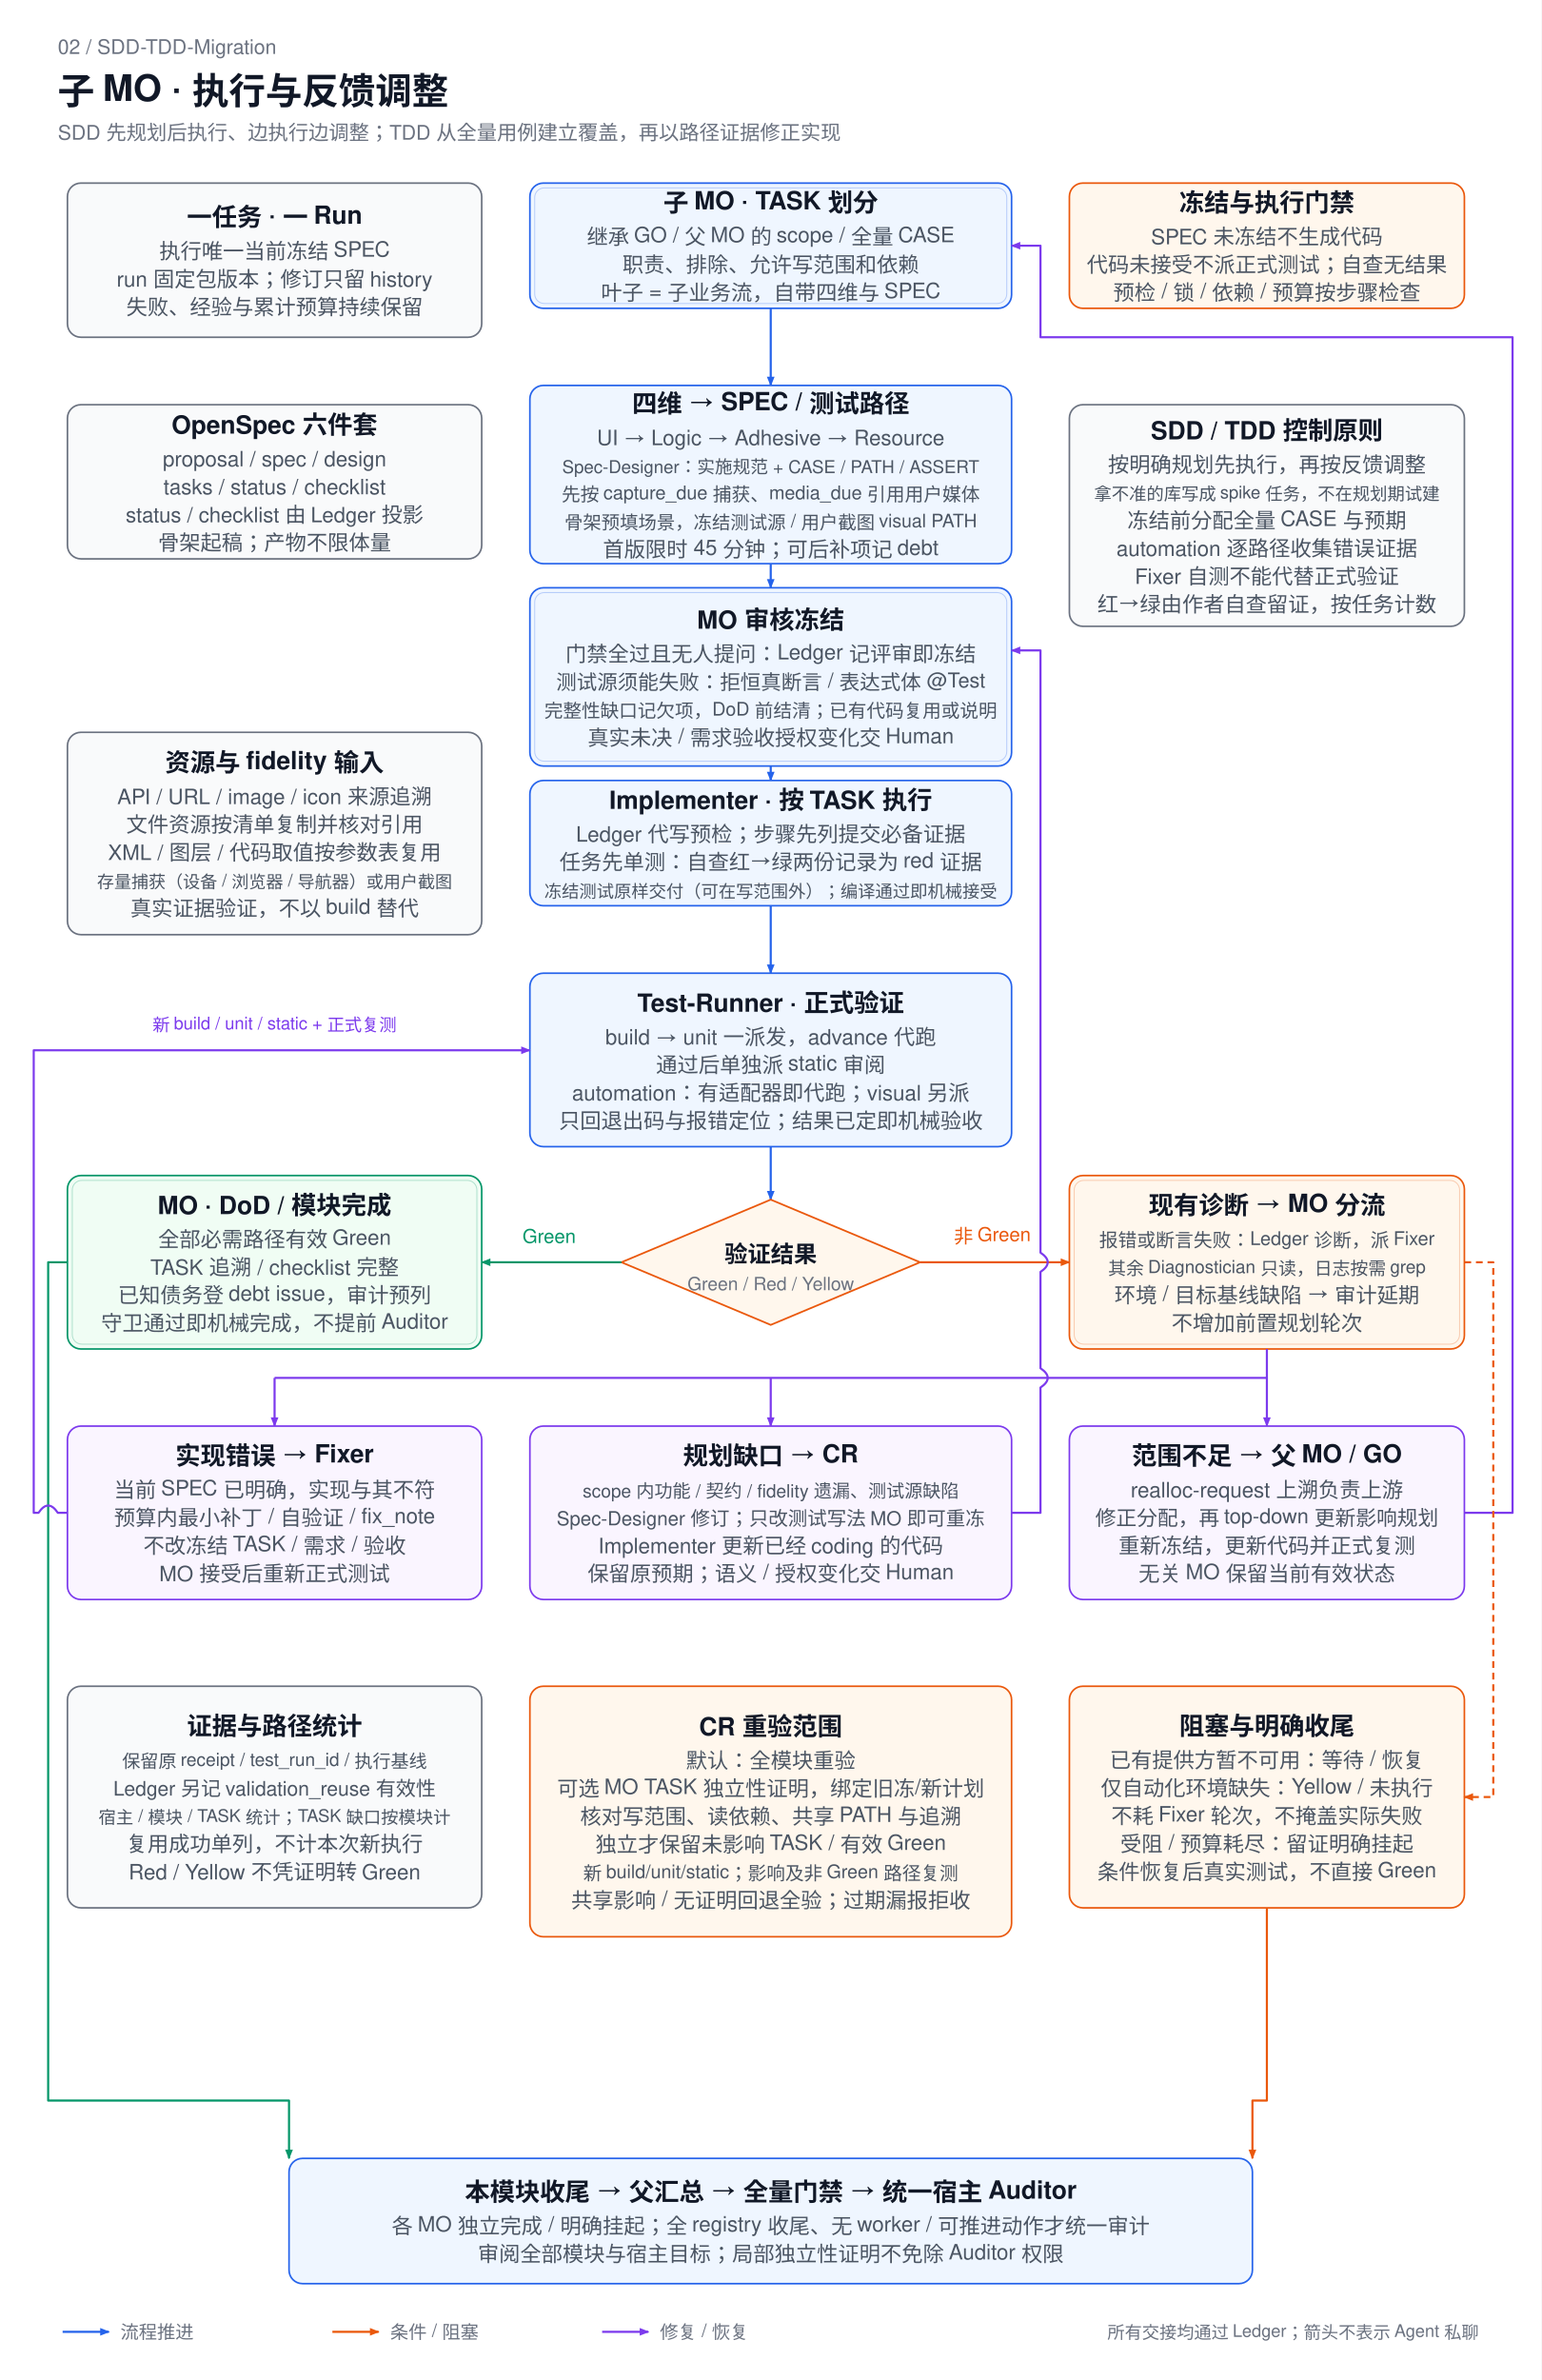
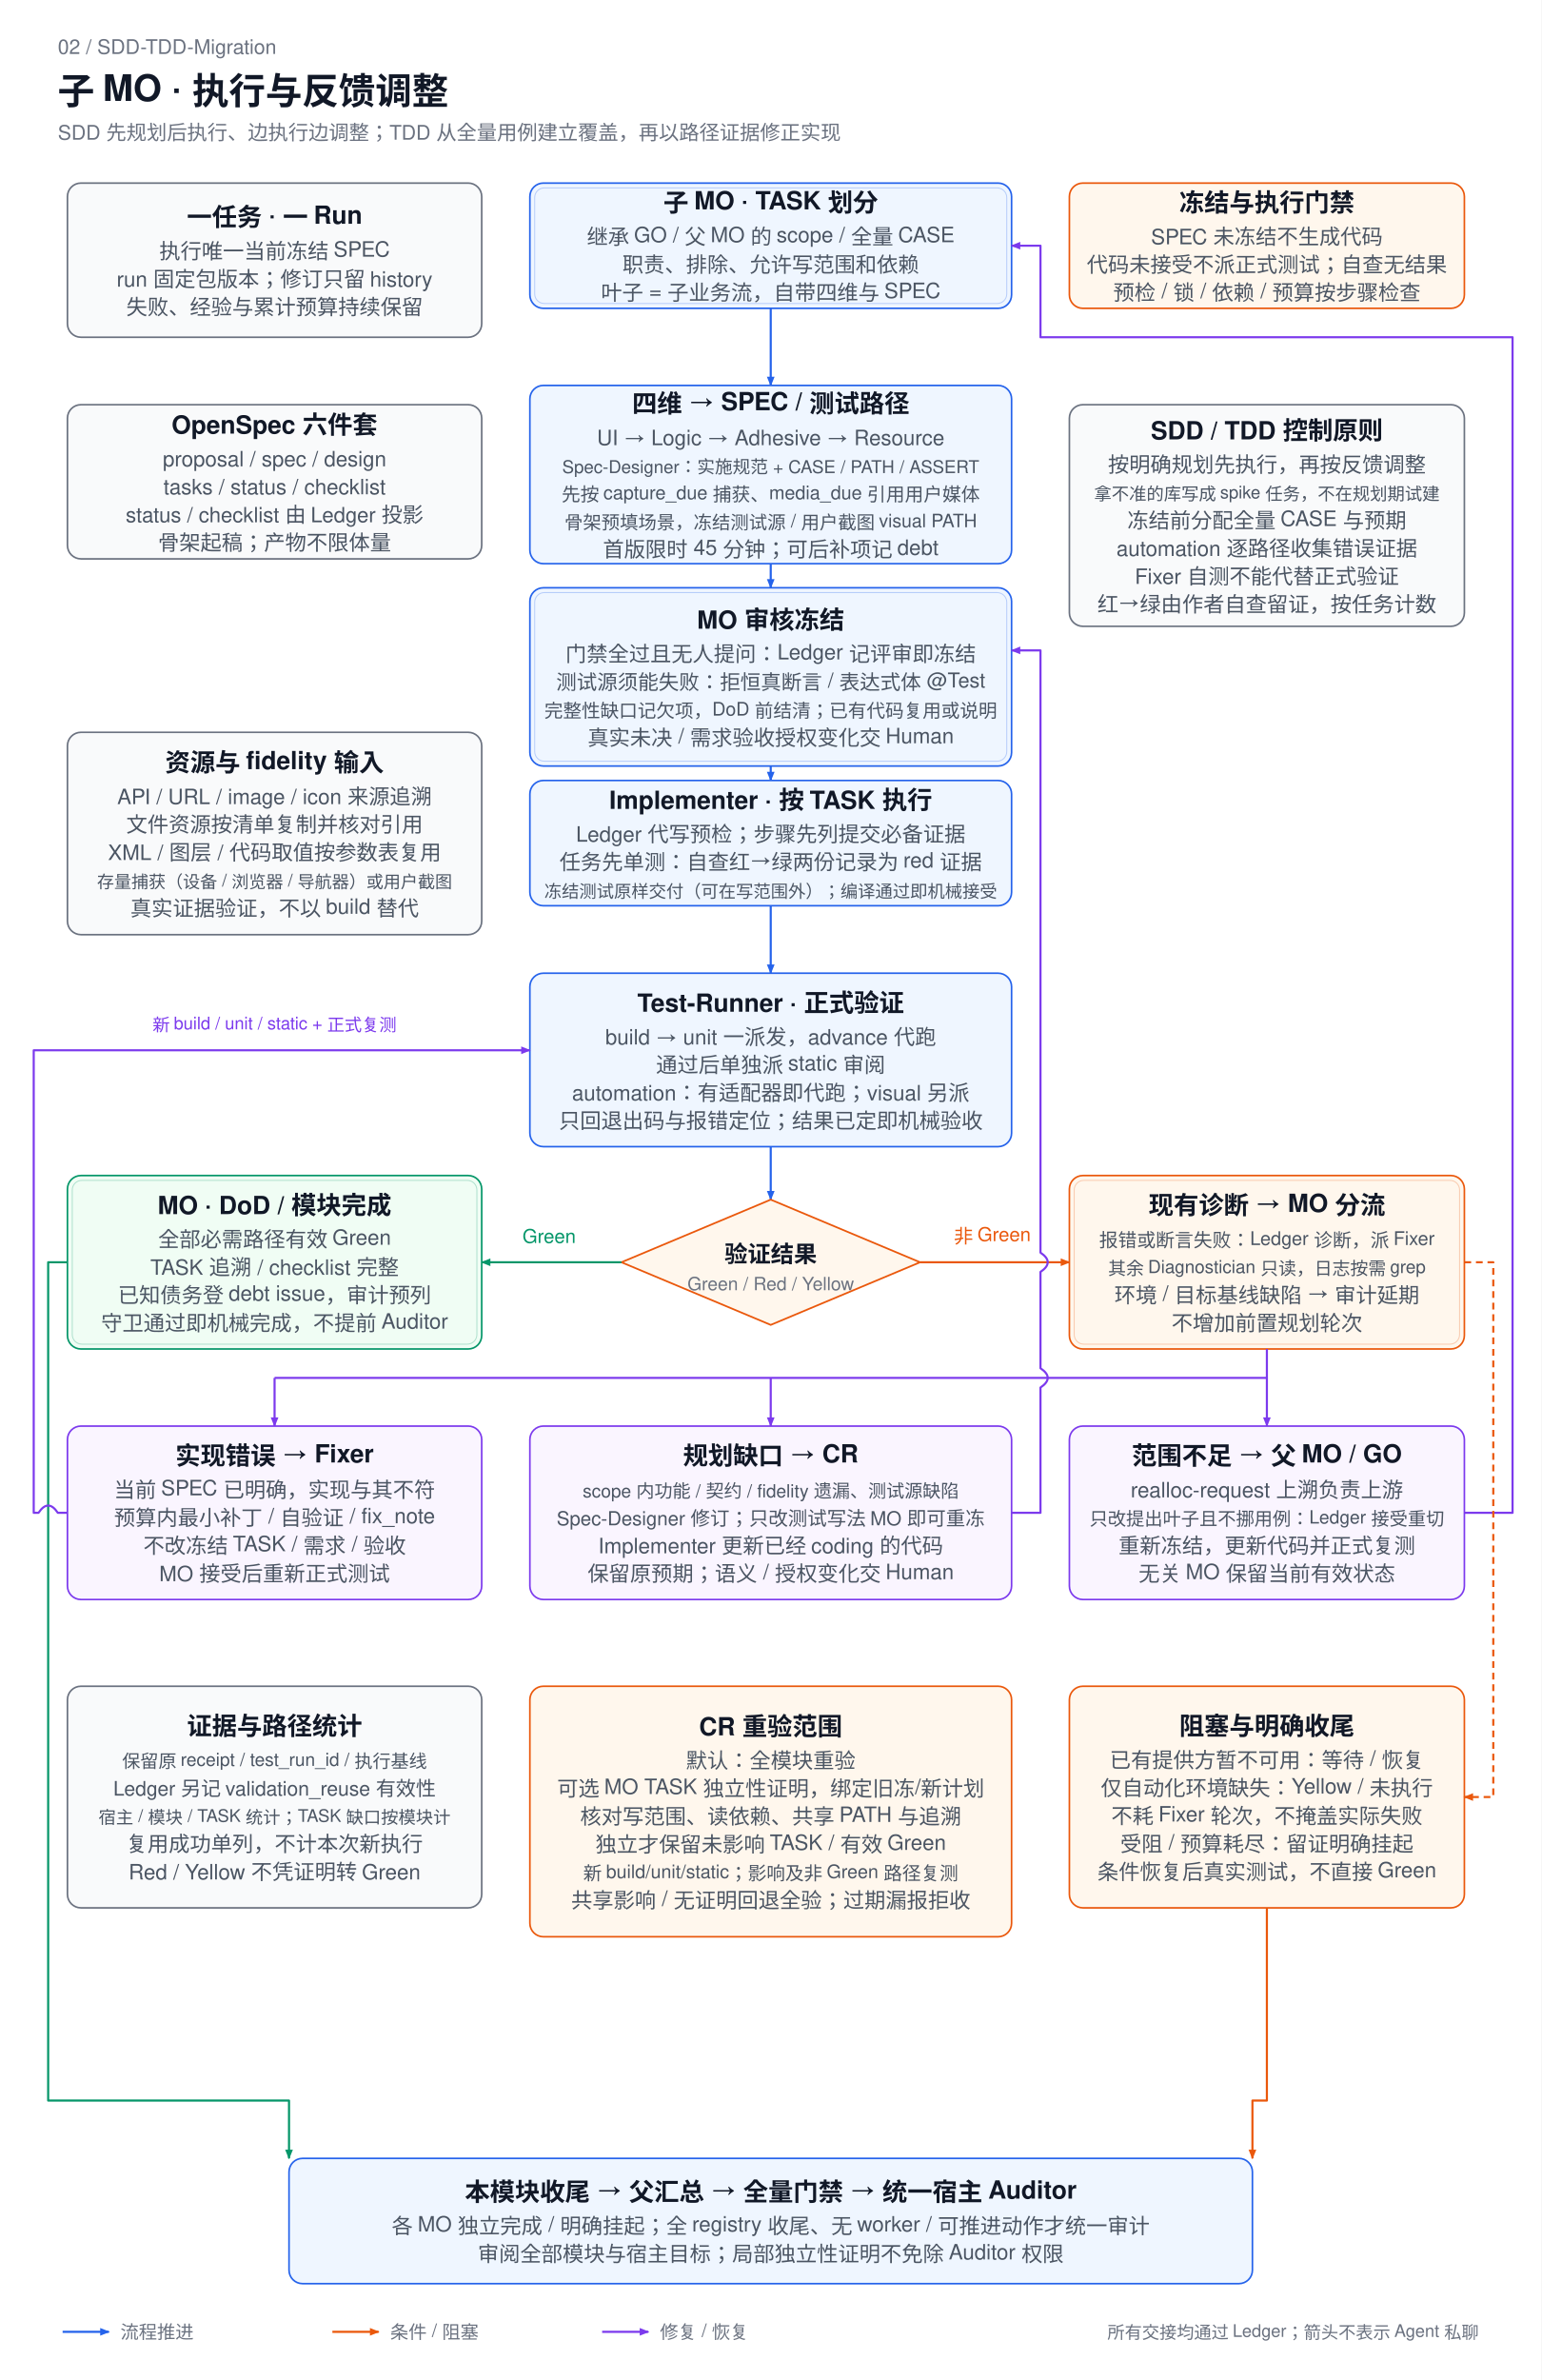
<svg xmlns="http://www.w3.org/2000/svg" width="1600" height="2470" viewBox="0 0 1600 2470" role="img" aria-labelledby="title desc">
  <style>text {font-family: "Helvetica Neue", Helvetica, Arial, "PingFang SC", "Microsoft YaHei", sans-serif;}</style>
  <defs>
    <marker id="arrow-blue" markerWidth="10" markerHeight="8" refX="9" refY="4" orient="auto" markerUnits="userSpaceOnUse">
      <path d="M0,0 L10,4 L0,8 Z" fill="#2563eb" />
    </marker>
    <marker id="arrow-orange" markerWidth="10" markerHeight="8" refX="9" refY="4" orient="auto" markerUnits="userSpaceOnUse">
      <path d="M0,0 L10,4 L0,8 Z" fill="#ea580c" />
    </marker>
    <marker id="arrow-green" markerWidth="10" markerHeight="8" refX="9" refY="4" orient="auto" markerUnits="userSpaceOnUse">
      <path d="M0,0 L10,4 L0,8 Z" fill="#059669" />
    </marker>
    <marker id="arrow-purple" markerWidth="10" markerHeight="8" refX="9" refY="4" orient="auto" markerUnits="userSpaceOnUse">
      <path d="M0,0 L10,4 L0,8 Z" fill="#7c3aed" />
    </marker>
    <marker id="arrow-gray" markerWidth="10" markerHeight="8" refX="9" refY="4" orient="auto" markerUnits="userSpaceOnUse">
      <path d="M0,0 L10,4 L0,8 Z" fill="#6b7280" />
    </marker>
  </defs>
  <rect width="1600" height="2470" fill="white" />
  <text x="60" y="56" font-size="21.00" fill="#6b7280" text-anchor="start" font-weight="400">02  /  SDD-TDD-Migration</text>
  <text x="60" y="108" font-size="38.00" fill="#111827" text-anchor="start" font-weight="700">子 MO · 执行与反馈调整</text>
  <text x="60" y="145" font-size="21.00" fill="#6b7280" text-anchor="start" font-weight="400">SDD 先规划后执行、边执行边调整；TDD 从全量用例建立覆盖，再以路径证据修正实现</text>
  <rect x="550" y="190" width="500" height="130" rx="14" fill="#eff6ff" stroke="#2563eb" stroke-width="1.7" />
  <rect x="555" y="195" width="490" height="120" rx="10" fill="none" stroke="#2563eb" stroke-opacity="0.28" />
  <text x="800.0" y="219.5" font-size="26.00" fill="#111827" text-anchor="middle" font-weight="650">子 MO · TASK 划分</text>
  <text x="800.0" y="253.5" font-size="22.00" fill="#4b5563" text-anchor="middle" font-weight="400">继承 GO / 父 MO 的 scope / 全量 CASE</text>
  <text x="800.0" y="282.5" font-size="22.00" fill="#4b5563" text-anchor="middle" font-weight="400">职责、排除、允许写范围和依赖</text>
  <text x="800.0" y="311.5" font-size="22.00" fill="#4b5563" text-anchor="middle" font-weight="400">叶子 = 子业务流，自带四维与 SPEC</text>
  <path d="M800,320 L800,400" fill="none" stroke="#2563eb" stroke-width="2.2" stroke-linejoin="round" marker-end="url(#arrow-blue)" />
  <rect x="550" y="400" width="500" height="185" rx="14" fill="#eff6ff" stroke="#2563eb" stroke-width="1.7" />
  <text x="800.0" y="428.0" font-size="26.00" fill="#111827" text-anchor="middle" font-weight="650">四维 → SPEC / 测试路径</text>
  <text x="800.0" y="462.0" font-size="22.00" fill="#4b5563" text-anchor="middle" font-weight="400">UI → Logic → Adhesive → Resource</text>
  <text x="800.0" y="491.0" font-size="18.42" fill="#4b5563" text-anchor="middle" font-weight="400">Spec-Designer：实施规范 + CASE / PATH / ASSERT</text>
  <text x="800.0" y="520.0" font-size="19.49" fill="#4b5563" text-anchor="middle" font-weight="400">先按 capture_due 捕获、media_due 引用用户媒体</text>
  <text x="800.0" y="549.0" font-size="19.14" fill="#4b5563" text-anchor="middle" font-weight="400">骨架预填场景，冻结测试源 / 用户截图 visual PATH</text>
  <text x="800.0" y="578.0" font-size="22.00" fill="#4b5563" text-anchor="middle" font-weight="400">首版限时 45 分钟；可后补项记 debt</text>
  <path d="M800,585 L800,610" fill="none" stroke="#2563eb" stroke-width="2.2" stroke-linejoin="round" marker-end="url(#arrow-blue)" />
  <rect x="550" y="610" width="500" height="185" rx="14" fill="#eff6ff" stroke="#2563eb" stroke-width="1.7" />
  <rect x="555" y="615" width="490" height="175" rx="10" fill="none" stroke="#2563eb" stroke-opacity="0.28" />
  <text x="800.0" y="652.5" font-size="26.00" fill="#111827" text-anchor="middle" font-weight="650">MO 审核冻结</text>
  <text x="800.0" y="686.5" font-size="22.00" fill="#4b5563" text-anchor="middle" font-weight="400">门禁全过且无人提问：Ledger 记评审即冻结</text>
  <text x="800.0" y="715.5" font-size="21.24" fill="#4b5563" text-anchor="middle" font-weight="400">测试源须能失败：拒恒真断言 / 表达式体 @Test</text>
  <text x="800.0" y="744.5" font-size="19.36" fill="#4b5563" text-anchor="middle" font-weight="400">完整性缺口记欠项，DoD 前结清；已有代码复用或说明</text>
  <text x="800.0" y="773.5" font-size="22.00" fill="#4b5563" text-anchor="middle" font-weight="400">真实未决 / 需求验收授权变化交 Human</text>
  <path d="M800,795 L800,810" fill="none" stroke="#2563eb" stroke-width="2.2" stroke-linejoin="round" marker-end="url(#arrow-blue)" />
  <rect x="550" y="810" width="500" height="130" rx="14" fill="#eff6ff" stroke="#2563eb" stroke-width="1.7" />
  <text x="800.0" y="839.5" font-size="26.00" fill="#111827" text-anchor="middle" font-weight="650">Implementer · 按 TASK 执行</text>
  <text x="800.0" y="873.5" font-size="22.00" fill="#4b5563" text-anchor="middle" font-weight="400">Ledger 代写预检；步骤先列提交必备证据</text>
  <text x="800.0" y="902.5" font-size="22.00" fill="#4b5563" text-anchor="middle" font-weight="400">任务先单测：自查红→绿两份记录为 red 证据</text>
  <text x="800.0" y="931.5" font-size="18.08" fill="#4b5563" text-anchor="middle" font-weight="400">冻结测试原样交付（可在写范围外）；编译通过即机械接受</text>
  <path d="M800,940 L800,1010" fill="none" stroke="#2563eb" stroke-width="2.2" stroke-linejoin="round" marker-end="url(#arrow-blue)" />
  <rect x="550" y="1010" width="500" height="180" rx="14" fill="#eff6ff" stroke="#2563eb" stroke-width="1.7" />
  <text x="800.0" y="1050.0" font-size="26.00" fill="#111827" text-anchor="middle" font-weight="650">Test-Runner · 正式验证</text>
  <text x="800.0" y="1084.0" font-size="22.00" fill="#4b5563" text-anchor="middle" font-weight="400">build → unit 一派发，advance 代跑</text>
  <text x="800.0" y="1113.0" font-size="22.00" fill="#4b5563" text-anchor="middle" font-weight="400">通过后单独派 static 审阅</text>
  <text x="800.0" y="1142.0" font-size="22.00" fill="#4b5563" text-anchor="middle" font-weight="400">automation：有适配器即代跑；visual 另派</text>
  <text x="800.0" y="1171.0" font-size="22.00" fill="#4b5563" text-anchor="middle" font-weight="400">只回退出码与报错定位；结果已定即机械验收</text>
  <path d="M800,1190 L800,1245" fill="none" stroke="#2563eb" stroke-width="2.2" stroke-linejoin="round" marker-end="url(#arrow-blue)" />
  <path d="M800,1245.0 L955.0,1310 L800,1375.0 L645.0,1310 Z" fill="#fff7ed" stroke="#ea580c" stroke-width="1.8" />
  <text x="800" y="1310" font-size="24.00" fill="#111827" text-anchor="middle" font-weight="650">验证结果</text>
  <text x="800" y="1339" font-size="19.00" fill="#6b7280" text-anchor="middle" font-weight="400">Green / Red / Yellow</text>
  <path d="M645,1310 L500,1310" fill="none" stroke="#059669" stroke-width="2.2" stroke-linejoin="round" marker-end="url(#arrow-green)" />
  <rect x="532.5" y="1270" width="75.0" height="29" rx="4" fill="white" opacity="0.97" />
  <text x="570" y="1290" font-size="20.00" fill="#059669" text-anchor="middle" font-weight="400">Green</text>
  <rect x="70" y="1220" width="430" height="180" rx="14" fill="#f0fdf4" stroke="#059669" stroke-width="1.7" />
  <rect x="75" y="1225" width="420" height="170" rx="10" fill="none" stroke="#059669" stroke-opacity="0.28" />
  <text x="285.0" y="1260.0" font-size="26.00" fill="#111827" text-anchor="middle" font-weight="650">MO · DoD / 模块完成</text>
  <text x="285.0" y="1294.0" font-size="22.00" fill="#4b5563" text-anchor="middle" font-weight="400">全部必需路径有效 Green</text>
  <text x="285.0" y="1323.0" font-size="22.00" fill="#4b5563" text-anchor="middle" font-weight="400">TASK 追溯 / checklist 完整</text>
  <text x="285.0" y="1352.0" font-size="22.00" fill="#4b5563" text-anchor="middle" font-weight="400">已知债务登 debt issue，审计预列</text>
  <text x="285.0" y="1381.0" font-size="22.00" fill="#4b5563" text-anchor="middle" font-weight="400">守卫通过即机械完成，不提前 Auditor</text>
  <path d="M70,1310 L50,1310 L50,2180 L300,2180 L300,2240" fill="none" stroke="#059669" stroke-width="2.2" stroke-linejoin="round" marker-end="url(#arrow-green)" />
  <path d="M955,1310 L1110,1310" fill="none" stroke="#ea580c" stroke-width="2.2" stroke-linejoin="round" marker-end="url(#arrow-orange)" />
  <rect x="976.8" y="1270" width="106.4" height="29" rx="4" fill="white" opacity="0.97" />
  <text x="1030" y="1290" font-size="20.00" fill="#ea580c" text-anchor="middle" font-weight="400">非 Green</text>
  <rect x="1110" y="1220" width="410" height="180" rx="14" fill="#fff7ed" stroke="#ea580c" stroke-width="1.7" />
  <rect x="1115" y="1225" width="400" height="170" rx="10" fill="none" stroke="#ea580c" stroke-opacity="0.28" />
  <text x="1315.0" y="1260.0" font-size="26.00" fill="#111827" text-anchor="middle" font-weight="650">现有诊断 → MO 分流</text>
  <text x="1315.0" y="1294.0" font-size="19.58" fill="#4b5563" text-anchor="middle" font-weight="400">报错或断言失败：Ledger 诊断，派 Fixer</text>
  <text x="1315.0" y="1323.0" font-size="18.63" fill="#4b5563" text-anchor="middle" font-weight="400">其余 Diagnostician 只读，日志按需 grep</text>
  <text x="1315.0" y="1352.0" font-size="22.00" fill="#4b5563" text-anchor="middle" font-weight="400">环境 / 目标基线缺陷 → 审计延期</text>
  <text x="1315.0" y="1381.0" font-size="22.00" fill="#4b5563" text-anchor="middle" font-weight="400">不增加前置规划轮次</text>
  <path d="M1315,1400 L1315,1430 L285,1430" fill="none" stroke="#7c3aed" stroke-width="2.2" stroke-linejoin="round" />
  <path d="M285,1430 L285,1480" fill="none" stroke="#7c3aed" stroke-width="2.2" stroke-linejoin="round" marker-end="url(#arrow-purple)" />
  <path d="M800,1430 L800,1480" fill="none" stroke="#7c3aed" stroke-width="2.2" stroke-linejoin="round" marker-end="url(#arrow-purple)" />
  <path d="M1315,1430 L1315,1480" fill="none" stroke="#7c3aed" stroke-width="2.2" stroke-linejoin="round" marker-end="url(#arrow-purple)" />
  <rect x="70" y="1480" width="430" height="180" rx="14" fill="#faf5ff" stroke="#7c3aed" stroke-width="1.7" />
  <text x="285.0" y="1520.0" font-size="26.00" fill="#111827" text-anchor="middle" font-weight="650">实现错误 → Fixer</text>
  <text x="285.0" y="1554.0" font-size="22.00" fill="#4b5563" text-anchor="middle" font-weight="400">当前 SPEC 已明确，实现与其不符</text>
  <text x="285.0" y="1583.0" font-size="22.00" fill="#4b5563" text-anchor="middle" font-weight="400">预算内最小补丁 / 自验证 / fix_note</text>
  <text x="285.0" y="1612.0" font-size="22.00" fill="#4b5563" text-anchor="middle" font-weight="400">不改冻结 TASK / 需求 / 验收</text>
  <text x="285.0" y="1641.0" font-size="22.00" fill="#4b5563" text-anchor="middle" font-weight="400">MO 接受后重新正式测试</text>
  <path d="M70,1570 L60,1570 Q50,1555 40,1570 L35,1570 L35,1090 L550,1090" fill="none" stroke="#7c3aed" stroke-width="2.2" stroke-linejoin="round" marker-end="url(#arrow-purple)" />
  <rect x="102.75" y="1052" width="364.5" height="27" rx="4" fill="white" opacity="0.97" />
  <text x="285" y="1070" font-size="18.00" fill="#7c3aed" text-anchor="middle" font-weight="400">新 build / unit / static + 正式复测</text>
  <rect x="550" y="1480" width="500" height="180" rx="14" fill="#faf5ff" stroke="#7c3aed" stroke-width="1.7" />
  <text x="800.0" y="1520.0" font-size="26.00" fill="#111827" text-anchor="middle" font-weight="650">规划缺口 → CR</text>
  <text x="800.0" y="1554.0" font-size="18.82" fill="#4b5563" text-anchor="middle" font-weight="400">scope 内功能 / 契约 / fidelity 遗漏、测试源缺陷</text>
  <text x="800.0" y="1583.0" font-size="20.21" fill="#4b5563" text-anchor="middle" font-weight="400">Spec-Designer 修订；只改测试写法 MO 即可重冻</text>
  <text x="800.0" y="1612.0" font-size="22.00" fill="#4b5563" text-anchor="middle" font-weight="400">Implementer 更新已经 coding 的代码</text>
  <text x="800.0" y="1641.0" font-size="22.00" fill="#4b5563" text-anchor="middle" font-weight="400">保留原预期；语义 / 授权变化交 Human</text>
  <path d="M1050,1570 L1080,1570 L1080,1440 Q1095,1430 1080,1420 L1080,1320 Q1095,1310 1080,1300 L1080,675 L1050,675" fill="none" stroke="#7c3aed" stroke-width="2.2" stroke-linejoin="round" marker-end="url(#arrow-purple)" />
  <rect x="1110" y="1480" width="410" height="180" rx="14" fill="#faf5ff" stroke="#7c3aed" stroke-width="1.7" />
  <text x="1315.0" y="1520.0" font-size="26.00" fill="#111827" text-anchor="middle" font-weight="650">范围不足 → 父 MO / GO</text>
  <text x="1315.0" y="1554.0" font-size="22.00" fill="#4b5563" text-anchor="middle" font-weight="400">realloc-request 上溯负责上游</text>
-   <text x="1315.0" y="1583.0" font-size="21.47" fill="#4b5563" text-anchor="middle" font-weight="400">修正分配，再 top-down 更新影响规划</text>
+   <text x="1315.0" y="1583.0" font-size="19.01" fill="#4b5563" text-anchor="middle" font-weight="400">只改提出叶子且不挪用例：Ledger 接受重切</text>
  <text x="1315.0" y="1612.0" font-size="22.00" fill="#4b5563" text-anchor="middle" font-weight="400">重新冻结，更新代码并正式复测</text>
  <text x="1315.0" y="1641.0" font-size="22.00" fill="#4b5563" text-anchor="middle" font-weight="400">无关 MO 保留当前有效状态</text>
  <path d="M1520,1570 L1570,1570 L1570,350 L1080,350 L1080,255 L1050,255" fill="none" stroke="#7c3aed" stroke-width="2.2" stroke-linejoin="round" marker-end="url(#arrow-purple)" />
  <rect x="550" y="1750" width="500" height="260" rx="14" fill="#fff7ed" stroke="#ea580c" stroke-width="1.7" />
  <text x="800.0" y="1801.0" font-size="26.00" fill="#111827" text-anchor="middle" font-weight="650">CR 重验范围</text>
  <text x="800.0" y="1835.0" font-size="22.00" fill="#4b5563" text-anchor="middle" font-weight="400">默认：全模块重验</text>
  <text x="800.0" y="1864.0" font-size="22.00" fill="#4b5563" text-anchor="middle" font-weight="400">可选 MO TASK 独立性证明，绑定旧冻/新计划</text>
  <text x="800.0" y="1893.0" font-size="22.00" fill="#4b5563" text-anchor="middle" font-weight="400">核对写范围、读依赖、共享 PATH 与追溯</text>
  <text x="800.0" y="1922.0" font-size="22.00" fill="#4b5563" text-anchor="middle" font-weight="400">独立才保留未影响 TASK / 有效 Green</text>
  <text x="800.0" y="1951.0" font-size="19.38" fill="#4b5563" text-anchor="middle" font-weight="400">新 build/unit/static；影响及非 Green 路径复测</text>
  <text x="800.0" y="1980.0" font-size="22.00" fill="#4b5563" text-anchor="middle" font-weight="400">共享影响 / 无证明回退全验；过期漏报拒收</text>
  <rect x="70" y="1750" width="430" height="230" rx="14" fill="#f9fafb" stroke="#6b7280" stroke-width="1.7" />
  <text x="285.0" y="1800.5" font-size="26.00" fill="#111827" text-anchor="middle" font-weight="650">证据与路径统计</text>
  <text x="285.0" y="1834.5" font-size="18.82" fill="#4b5563" text-anchor="middle" font-weight="400">保留原 receipt / test_run_id / 执行基线</text>
  <text x="285.0" y="1863.5" font-size="20.78" fill="#4b5563" text-anchor="middle" font-weight="400">Ledger 另记 validation_reuse 有效性</text>
  <text x="285.0" y="1892.5" font-size="18.08" fill="#4b5563" text-anchor="middle" font-weight="400">宿主 / 模块 / TASK 统计；TASK 缺口按模块计</text>
  <text x="285.0" y="1921.5" font-size="22.00" fill="#4b5563" text-anchor="middle" font-weight="400">复用成功单列，不计本次新执行</text>
  <text x="285.0" y="1950.5" font-size="22.00" fill="#4b5563" text-anchor="middle" font-weight="400">Red / Yellow 不凭证明转 Green</text>
  <rect x="1110" y="1750" width="410" height="230" rx="14" fill="#fff7ed" stroke="#ea580c" stroke-width="1.7" />
  <text x="1315.0" y="1800.5" font-size="26.00" fill="#111827" text-anchor="middle" font-weight="650">阻塞与明确收尾</text>
  <text x="1315.0" y="1834.5" font-size="22.00" fill="#4b5563" text-anchor="middle" font-weight="400">已有提供方暂不可用：等待 / 恢复</text>
  <text x="1315.0" y="1863.5" font-size="22.00" fill="#4b5563" text-anchor="middle" font-weight="400">仅自动化环境缺失：Yellow / 未执行</text>
  <text x="1315.0" y="1892.5" font-size="22.00" fill="#4b5563" text-anchor="middle" font-weight="400">不耗 Fixer 轮次，不掩盖实际失败</text>
  <text x="1315.0" y="1921.5" font-size="22.00" fill="#4b5563" text-anchor="middle" font-weight="400">受阻 / 预算耗尽：留证明确挂起</text>
  <text x="1315.0" y="1950.5" font-size="22.00" fill="#4b5563" text-anchor="middle" font-weight="400">条件恢复后真实测试，不直接 Green</text>
  <path d="M1520,1310 L1550,1310 L1550,1865 L1520,1865" fill="none" stroke="#ea580c" stroke-width="2.2" stroke-linejoin="round" stroke-dasharray="7 5" marker-end="url(#arrow-orange)" />
  <path d="M1315,1980 L1315,2180 L1300,2180 L1300,2240" fill="none" stroke="#ea580c" stroke-width="2.2" stroke-linejoin="round" marker-end="url(#arrow-orange)" />
  <rect x="300" y="2240" width="1000" height="130" rx="14" fill="#eff6ff" stroke="#2563eb" stroke-width="1.7" />
  <text x="800.0" y="2284.0" font-size="26.00" fill="#111827" text-anchor="middle" font-weight="650">本模块收尾 → 父汇总 → 全量门禁 → 统一宿主 Auditor</text>
  <text x="800.0" y="2318.0" font-size="22.00" fill="#4b5563" text-anchor="middle" font-weight="400">各 MO 独立完成 / 明确挂起；全 registry 收尾、无 worker / 可推进动作才统一审计</text>
  <text x="800.0" y="2347.0" font-size="22.00" fill="#4b5563" text-anchor="middle" font-weight="400">审阅全部模块与宿主目标；局部独立性证明不免除 Auditor 权限</text>
  <rect x="70" y="190" width="430" height="160" rx="14" fill="#f9fafb" stroke="#6b7280" stroke-width="1.7" />
  <text x="285.0" y="234.5" font-size="26.00" fill="#111827" text-anchor="middle" font-weight="650">一任务 · 一 Run</text>
  <text x="285.0" y="268.5" font-size="22.00" fill="#4b5563" text-anchor="middle" font-weight="400">执行唯一当前冻结 SPEC</text>
  <text x="285.0" y="297.5" font-size="22.00" fill="#4b5563" text-anchor="middle" font-weight="400">run 固定包版本；修订只留 history</text>
  <text x="285.0" y="326.5" font-size="22.00" fill="#4b5563" text-anchor="middle" font-weight="400">失败、经验与累计预算持续保留</text>
  <rect x="70" y="420" width="430" height="160" rx="14" fill="#f9fafb" stroke="#6b7280" stroke-width="1.7" />
  <text x="285.0" y="450.0" font-size="26.00" fill="#111827" text-anchor="middle" font-weight="650">OpenSpec 六件套</text>
  <text x="285.0" y="484.0" font-size="22.00" fill="#4b5563" text-anchor="middle" font-weight="400">proposal / spec / design</text>
  <text x="285.0" y="513.0" font-size="22.00" fill="#4b5563" text-anchor="middle" font-weight="400">tasks / status / checklist</text>
  <text x="285.0" y="542.0" font-size="21.75" fill="#4b5563" text-anchor="middle" font-weight="400">status / checklist 由 Ledger 投影</text>
  <text x="285.0" y="571.0" font-size="22.00" fill="#4b5563" text-anchor="middle" font-weight="400">骨架起稿；产物不限体量</text>
  <rect x="70" y="760" width="430" height="210" rx="14" fill="#f9fafb" stroke="#6b7280" stroke-width="1.7" />
  <text x="285.0" y="800.5" font-size="26.00" fill="#111827" text-anchor="middle" font-weight="650">资源与 fidelity 输入</text>
  <text x="285.0" y="834.5" font-size="21.92" fill="#4b5563" text-anchor="middle" font-weight="400">API / URL / image / icon 来源追溯</text>
  <text x="285.0" y="863.5" font-size="22.00" fill="#4b5563" text-anchor="middle" font-weight="400">文件资源按清单复制并核对引用</text>
  <text x="285.0" y="892.5" font-size="22.00" fill="#4b5563" text-anchor="middle" font-weight="400">XML / 图层 / 代码取值按参数表复用</text>
  <text x="285.0" y="921.5" font-size="17.84" fill="#4b5563" text-anchor="middle" font-weight="400">存量捕获（设备 / 浏览器 / 导航器）或用户截图</text>
  <text x="285.0" y="950.5" font-size="22.00" fill="#4b5563" text-anchor="middle" font-weight="400">真实证据验证，不以 build 替代</text>
  <rect x="1110" y="190" width="410" height="130" rx="14" fill="#fff7ed" stroke="#ea580c" stroke-width="1.7" />
  <text x="1315.0" y="219.5" font-size="26.00" fill="#111827" text-anchor="middle" font-weight="650">冻结与执行门禁</text>
  <text x="1315.0" y="253.5" font-size="22.00" fill="#4b5563" text-anchor="middle" font-weight="400">SPEC 未冻结不生成代码</text>
  <text x="1315.0" y="282.5" font-size="22.00" fill="#4b5563" text-anchor="middle" font-weight="400">代码未接受不派正式测试；自查无结果</text>
  <text x="1315.0" y="311.5" font-size="22.00" fill="#4b5563" text-anchor="middle" font-weight="400">预检 / 锁 / 依赖 / 预算按步骤检查</text>
  <rect x="1110" y="420" width="410" height="230" rx="14" fill="#f9fafb" stroke="#6b7280" stroke-width="1.7" />
  <text x="1315.0" y="456.0" font-size="26.00" fill="#111827" text-anchor="middle" font-weight="650">SDD / TDD 控制原则</text>
  <text x="1315.0" y="490.0" font-size="22.00" fill="#4b5563" text-anchor="middle" font-weight="400">按明确规划先执行，再按反馈调整</text>
  <text x="1315.0" y="519.0" font-size="18.10" fill="#4b5563" text-anchor="middle" font-weight="400">拿不准的库写成 spike 任务，不在规划期试建</text>
  <text x="1315.0" y="548.0" font-size="22.00" fill="#4b5563" text-anchor="middle" font-weight="400">冻结前分配全量 CASE 与预期</text>
  <text x="1315.0" y="577.0" font-size="22.00" fill="#4b5563" text-anchor="middle" font-weight="400">automation 逐路径收集错误证据</text>
  <text x="1315.0" y="606.0" font-size="22.00" fill="#4b5563" text-anchor="middle" font-weight="400">Fixer 自测不能代替正式验证</text>
  <text x="1315.0" y="635.0" font-size="22.00" fill="#4b5563" text-anchor="middle" font-weight="400">红→绿由作者自查留证，按任务计数</text>
  <path d="M65,2420 L113,2420" fill="none" stroke="#2563eb" stroke-width="2.2" stroke-linejoin="round" marker-end="url(#arrow-blue)" />
  <text x="125" y="2427" font-size="19.00" fill="#6b7280" text-anchor="start" font-weight="400">流程推进</text>
  <path d="M345,2420 L393,2420" fill="none" stroke="#ea580c" stroke-width="2.2" stroke-linejoin="round" marker-end="url(#arrow-orange)" />
  <text x="405" y="2427" font-size="19.00" fill="#6b7280" text-anchor="start" font-weight="400">条件 / 阻塞</text>
  <path d="M625,2420 L673,2420" fill="none" stroke="#7c3aed" stroke-width="2.2" stroke-linejoin="round" marker-end="url(#arrow-purple)" />
  <text x="685" y="2427" font-size="19.00" fill="#6b7280" text-anchor="start" font-weight="400">修复 / 恢复</text>
  <text x="1535" y="2427" font-size="18.00" fill="#6b7280" text-anchor="end" font-weight="400">所有交接均通过 Ledger；箭头不表示 Agent 私聊</text>
</svg>
